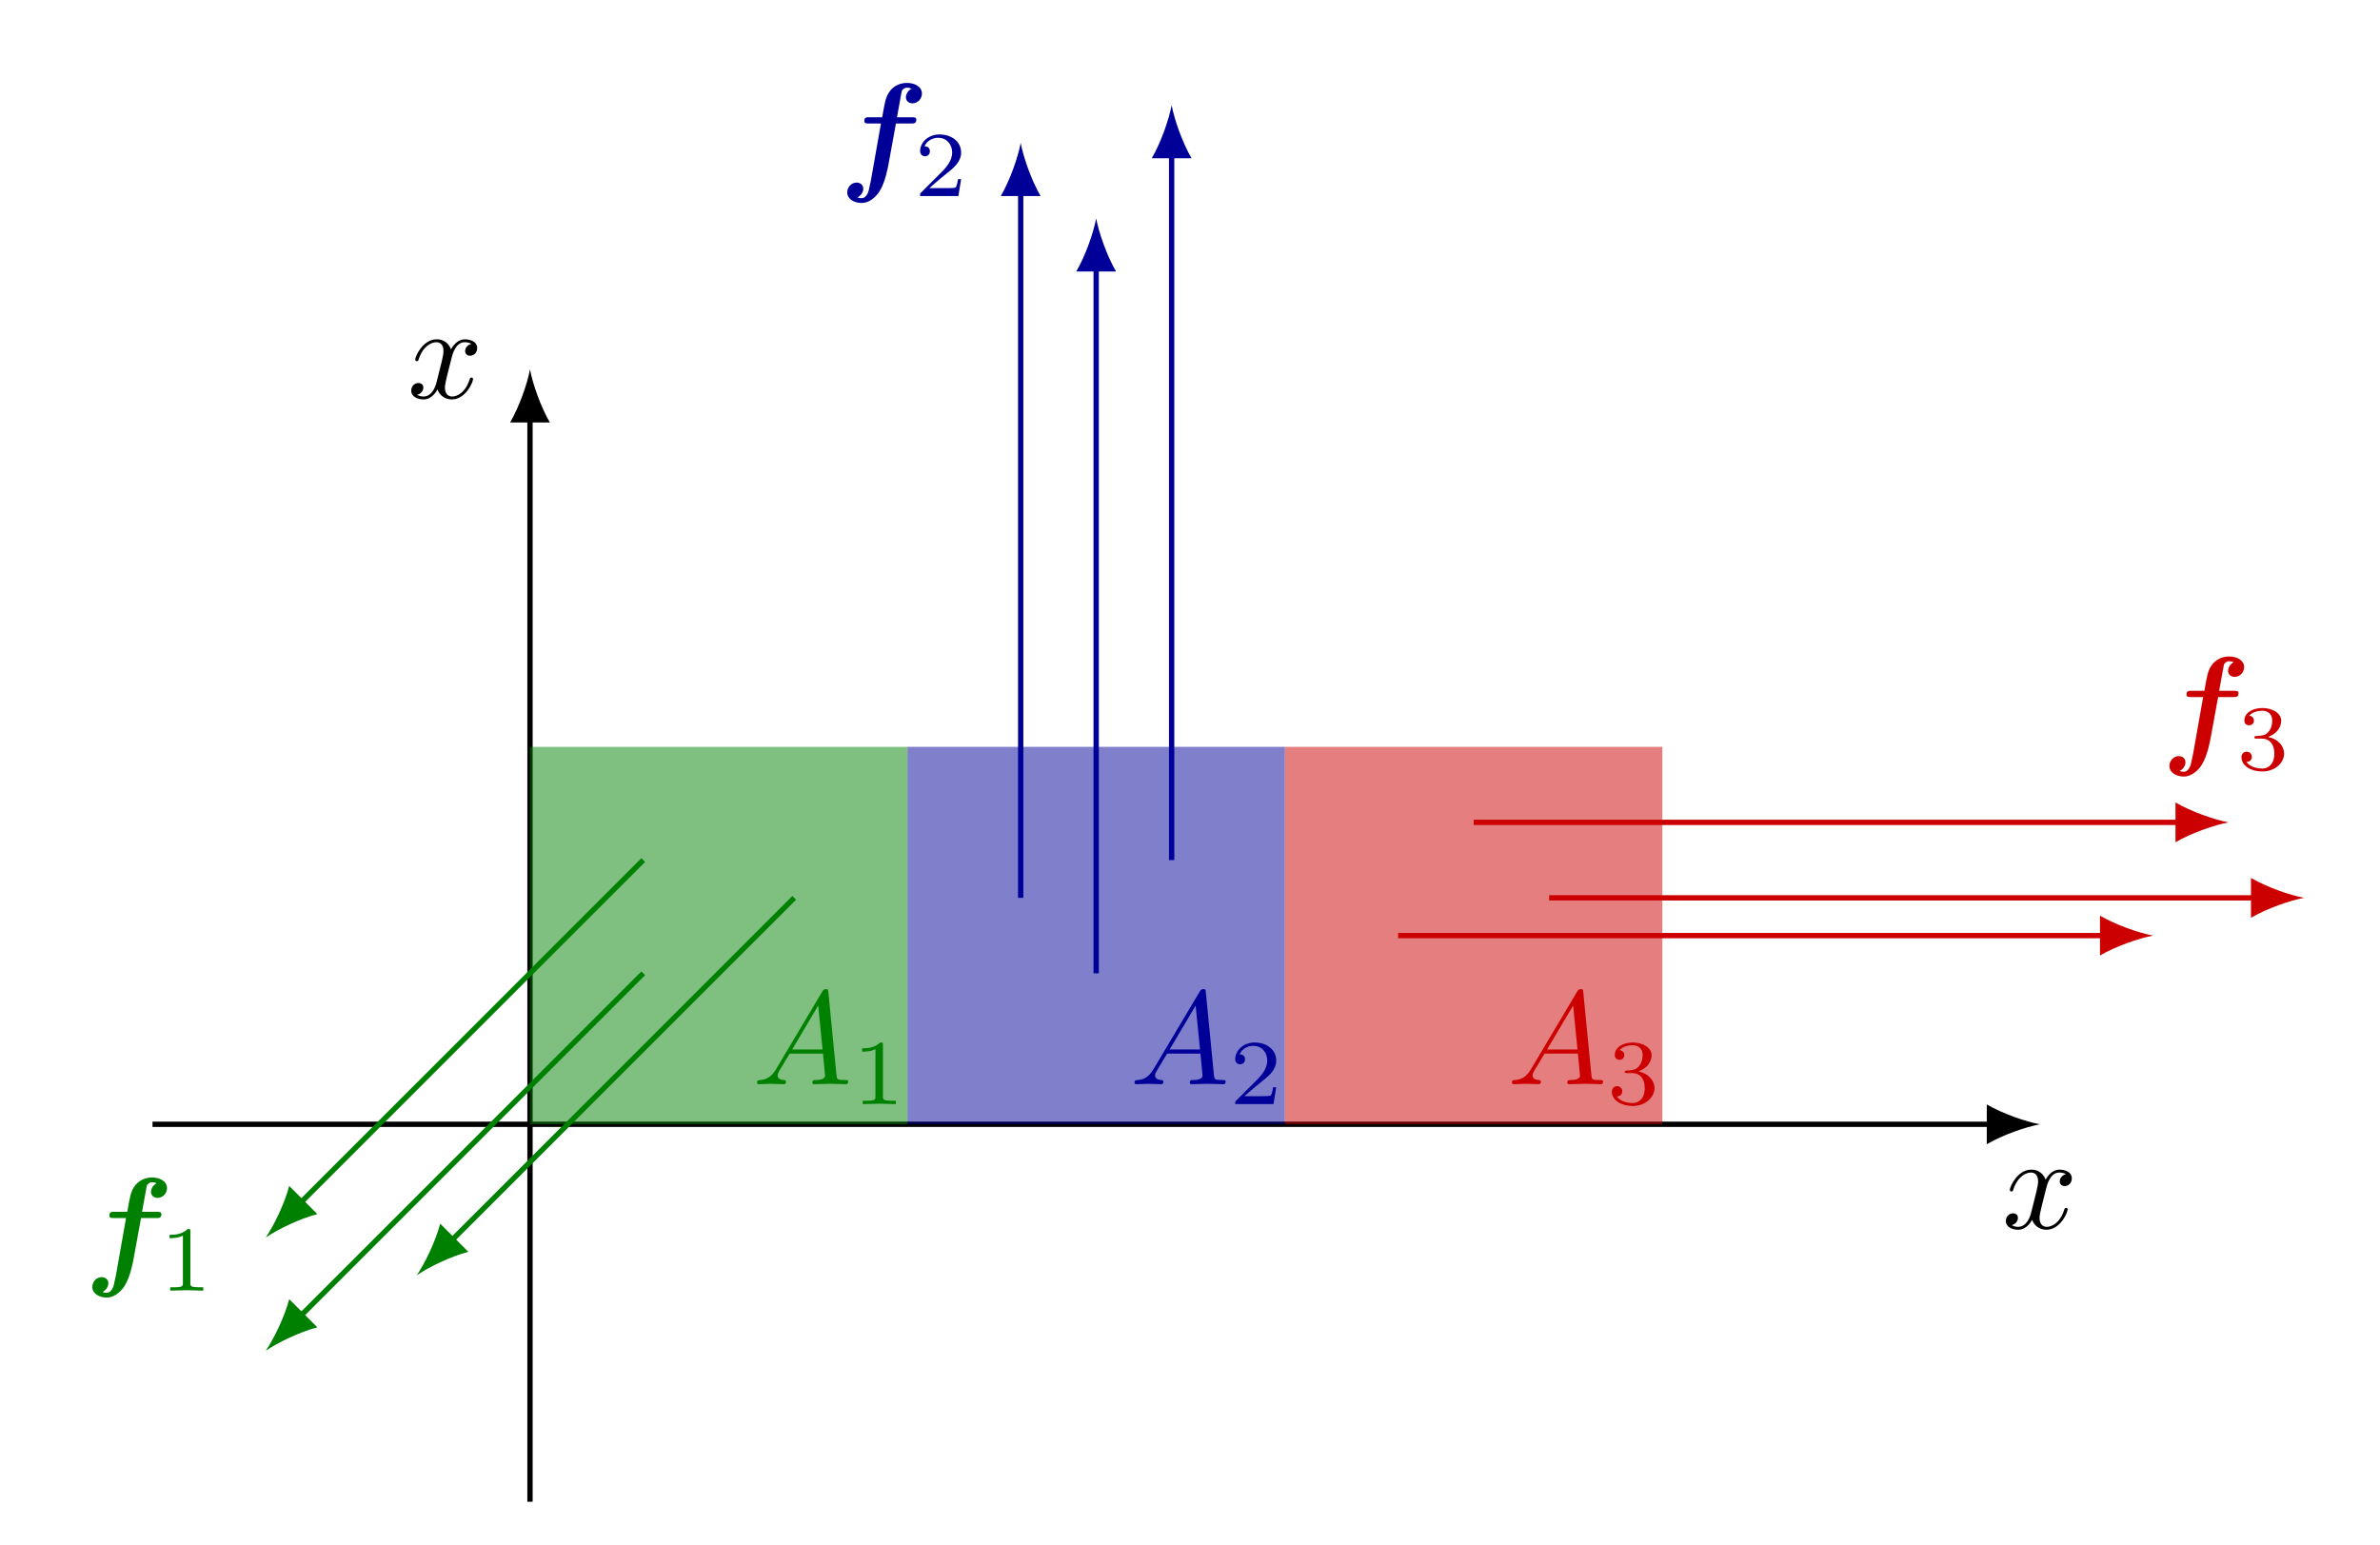
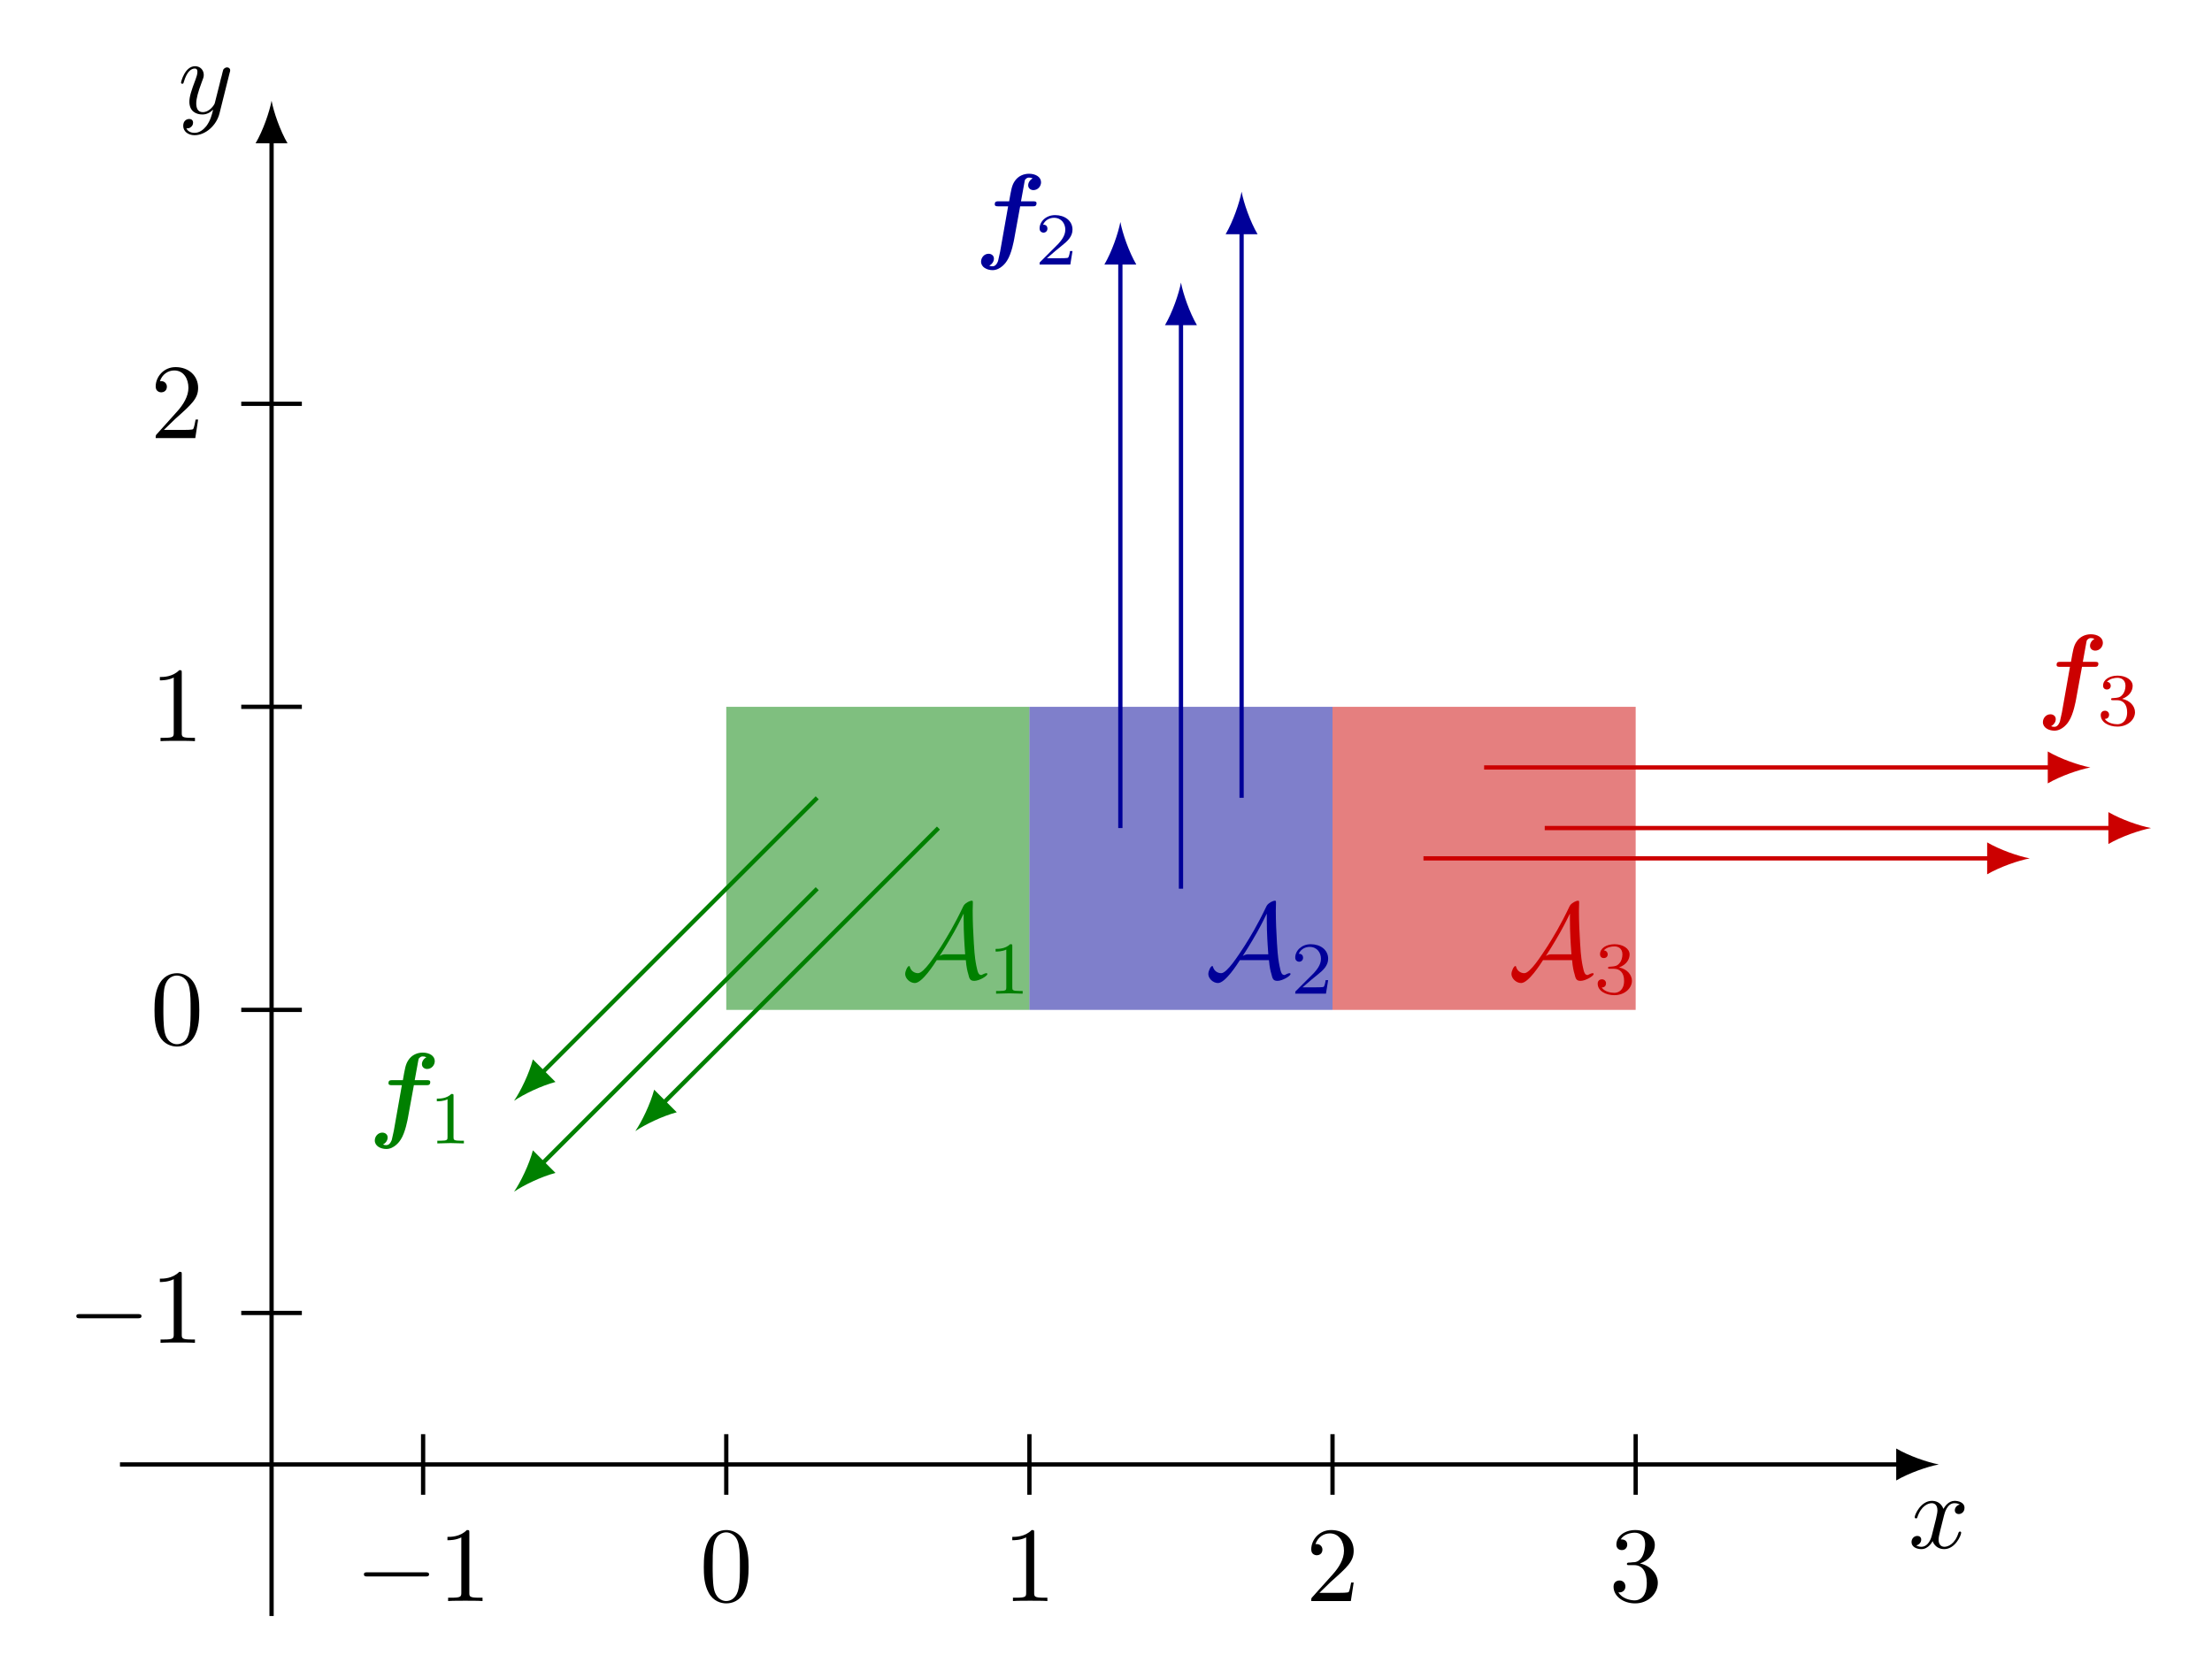
- <svg xmlns="http://www.w3.org/2000/svg" xmlns:xlink="http://www.w3.org/1999/xlink" width="178.733" height="115.973" viewBox="0 0 178.733 115.973">
+ <svg xmlns="http://www.w3.org/2000/svg" xmlns:xlink="http://www.w3.org/1999/xlink" width="206.846pt" height="156.896pt" viewBox="0 0 206.846 156.896" version="1.1">
  <defs>
    <g>
-       <g id="glyph-0-0">
-         <path d="M 3.328 -3.016 C 3.391 -3.266 3.625 -4.188 4.312 -4.188 C 4.359 -4.188 4.609 -4.188 4.812 -4.062 C 4.531 -4 4.344 -3.766 4.344 -3.516 C 4.344 -3.359 4.453 -3.172 4.719 -3.172 C 4.938 -3.172 5.25 -3.344 5.25 -3.75 C 5.25 -4.266 4.672 -4.406 4.328 -4.406 C 3.75 -4.406 3.406 -3.875 3.281 -3.656 C 3.031 -4.312 2.5 -4.406 2.203 -4.406 C 1.172 -4.406 0.594 -3.125 0.594 -2.875 C 0.594 -2.766 0.703 -2.766 0.719 -2.766 C 0.797 -2.766 0.828 -2.797 0.844 -2.875 C 1.188 -3.938 1.844 -4.188 2.188 -4.188 C 2.375 -4.188 2.719 -4.094 2.719 -3.516 C 2.719 -3.203 2.547 -2.547 2.188 -1.141 C 2.031 -0.531 1.672 -0.109 1.234 -0.109 C 1.172 -0.109 0.953 -0.109 0.734 -0.234 C 0.984 -0.297 1.203 -0.5 1.203 -0.781 C 1.203 -1.047 0.984 -1.125 0.844 -1.125 C 0.531 -1.125 0.297 -0.875 0.297 -0.547 C 0.297 -0.094 0.781 0.109 1.219 0.109 C 1.891 0.109 2.25 -0.594 2.266 -0.641 C 2.391 -0.281 2.75 0.109 3.344 0.109 C 4.375 0.109 4.938 -1.172 4.938 -1.422 C 4.938 -1.531 4.859 -1.531 4.828 -1.531 C 4.734 -1.531 4.719 -1.484 4.688 -1.422 C 4.359 -0.344 3.688 -0.109 3.375 -0.109 C 2.984 -0.109 2.828 -0.422 2.828 -0.766 C 2.828 -0.984 2.875 -1.203 2.984 -1.641 Z M 3.328 -3.016 " />
-       </g>
-       <g id="glyph-0-1">
-         <path d="M 1.781 -1.141 C 1.391 -0.484 1 -0.344 0.562 -0.312 C 0.438 -0.297 0.344 -0.297 0.344 -0.109 C 0.344 -0.047 0.406 0 0.484 0 C 0.75 0 1.062 -0.031 1.328 -0.031 C 1.672 -0.031 2.016 0 2.328 0 C 2.391 0 2.516 0 2.516 -0.188 C 2.516 -0.297 2.438 -0.312 2.359 -0.312 C 2.141 -0.328 1.891 -0.406 1.891 -0.656 C 1.891 -0.781 1.953 -0.891 2.031 -1.031 L 2.797 -2.297 L 5.297 -2.297 C 5.312 -2.094 5.453 -0.734 5.453 -0.641 C 5.453 -0.344 4.938 -0.312 4.734 -0.312 C 4.594 -0.312 4.5 -0.312 4.5 -0.109 C 4.5 0 4.609 0 4.641 0 C 5.047 0 5.469 -0.031 5.875 -0.031 C 6.125 -0.031 6.766 0 7.016 0 C 7.062 0 7.188 0 7.188 -0.203 C 7.188 -0.312 7.094 -0.312 6.953 -0.312 C 6.344 -0.312 6.344 -0.375 6.312 -0.672 L 5.703 -6.891 C 5.688 -7.094 5.688 -7.141 5.516 -7.141 C 5.359 -7.141 5.312 -7.062 5.25 -6.969 Z M 2.984 -2.609 L 4.938 -5.906 L 5.266 -2.609 Z M 2.984 -2.609 " />
-       </g>
-       <g id="glyph-1-0">
-         <path d="M 4.281 -3.953 L 5.438 -3.953 C 5.625 -3.953 5.812 -3.953 5.812 -4.25 C 5.812 -4.422 5.641 -4.422 5.469 -4.422 L 4.359 -4.422 L 4.688 -6.234 C 4.719 -6.406 4.719 -6.438 4.812 -6.516 C 4.938 -6.641 5.047 -6.641 5.109 -6.641 C 5.25 -6.641 5.328 -6.625 5.453 -6.562 C 5.219 -6.453 5.031 -6.188 5.031 -5.922 C 5.031 -5.625 5.281 -5.469 5.516 -5.469 C 5.938 -5.469 6.234 -5.828 6.234 -6.203 C 6.234 -6.703 5.719 -7 5.109 -7 C 4.641 -7 4.078 -6.812 3.734 -6.25 C 3.5 -5.875 3.438 -5.5 3.25 -4.422 L 2.266 -4.422 C 2.078 -4.422 1.906 -4.422 1.906 -4.141 C 1.906 -3.953 2.078 -3.953 2.25 -3.953 L 3.156 -3.953 L 2.406 0.297 C 2.375 0.375 2.266 1 2.219 1.141 C 2.203 1.203 2.047 1.656 1.719 1.656 C 1.531 1.656 1.453 1.625 1.391 1.594 C 1.641 1.469 1.828 1.219 1.828 0.938 C 1.828 0.641 1.578 0.484 1.328 0.484 C 0.922 0.484 0.625 0.844 0.625 1.219 C 0.625 1.75 1.188 2.016 1.703 2.016 C 2.453 2.016 2.969 1.281 3.047 1.141 C 3.484 0.484 3.703 -0.781 3.734 -0.953 Z M 4.281 -3.953 " />
-       </g>
-       <g id="glyph-2-0">
-         <path d="M 2.328 -4.438 C 2.328 -4.625 2.328 -4.625 2.125 -4.625 C 1.672 -4.188 1.047 -4.188 0.766 -4.188 L 0.766 -3.938 C 0.922 -3.938 1.391 -3.938 1.766 -4.125 L 1.766 -0.578 C 1.766 -0.344 1.766 -0.25 1.078 -0.25 L 0.812 -0.25 L 0.812 0 C 0.938 0 1.797 -0.031 2.047 -0.031 C 2.266 -0.031 3.141 0 3.297 0 L 3.297 -0.25 L 3.031 -0.25 C 2.328 -0.25 2.328 -0.344 2.328 -0.578 Z M 2.328 -4.438 " />
-       </g>
-       <g id="glyph-2-1">
-         <path d="M 3.516 -1.266 L 3.281 -1.266 C 3.266 -1.109 3.188 -0.703 3.094 -0.641 C 3.047 -0.594 2.516 -0.594 2.406 -0.594 L 1.125 -0.594 C 1.859 -1.234 2.109 -1.438 2.516 -1.766 C 3.031 -2.172 3.516 -2.609 3.516 -3.266 C 3.516 -4.109 2.781 -4.625 1.891 -4.625 C 1.031 -4.625 0.438 -4.016 0.438 -3.375 C 0.438 -3.031 0.734 -2.984 0.812 -2.984 C 0.969 -2.984 1.172 -3.109 1.172 -3.359 C 1.172 -3.484 1.125 -3.734 0.766 -3.734 C 0.984 -4.219 1.453 -4.375 1.781 -4.375 C 2.484 -4.375 2.844 -3.828 2.844 -3.266 C 2.844 -2.656 2.406 -2.188 2.188 -1.938 L 0.516 -0.266 C 0.438 -0.203 0.438 -0.188 0.438 0 L 3.312 0 Z M 3.516 -1.266 " />
-       </g>
-       <g id="glyph-2-2">
-         <path d="M 1.906 -2.328 C 2.453 -2.328 2.844 -1.953 2.844 -1.203 C 2.844 -0.344 2.328 -0.078 1.938 -0.078 C 1.656 -0.078 1.031 -0.156 0.75 -0.578 C 1.078 -0.578 1.156 -0.812 1.156 -0.969 C 1.156 -1.188 0.984 -1.344 0.766 -1.344 C 0.578 -1.344 0.375 -1.219 0.375 -0.938 C 0.375 -0.281 1.094 0.141 1.938 0.141 C 2.906 0.141 3.578 -0.516 3.578 -1.203 C 3.578 -1.75 3.141 -2.297 2.375 -2.453 C 3.094 -2.719 3.359 -3.234 3.359 -3.672 C 3.359 -4.219 2.734 -4.625 1.953 -4.625 C 1.188 -4.625 0.594 -4.25 0.594 -3.688 C 0.594 -3.453 0.75 -3.328 0.953 -3.328 C 1.172 -3.328 1.312 -3.484 1.312 -3.672 C 1.312 -3.875 1.172 -4.031 0.953 -4.047 C 1.203 -4.344 1.672 -4.422 1.938 -4.422 C 2.25 -4.422 2.688 -4.266 2.688 -3.672 C 2.688 -3.375 2.594 -3.047 2.406 -2.844 C 2.188 -2.578 1.984 -2.562 1.641 -2.531 C 1.469 -2.516 1.453 -2.516 1.422 -2.516 C 1.406 -2.516 1.344 -2.5 1.344 -2.422 C 1.344 -2.328 1.406 -2.328 1.531 -2.328 Z M 1.906 -2.328 " />
-       </g>
+       <symbol overflow="visible" id="glyph0-0">
+         <path style="stroke:none;" d="" />
+       </symbol>
+       <symbol overflow="visible" id="glyph0-1">
+         <path style="stroke:none;" d="M 4.281 -3.953 L 5.438 -3.953 C 5.625 -3.953 5.812 -3.953 5.812 -4.25 C 5.812 -4.422 5.641 -4.422 5.469 -4.422 L 4.359 -4.422 L 4.688 -6.234 C 4.719 -6.406 4.719 -6.438 4.812 -6.516 C 4.938 -6.641 5.047 -6.641 5.109 -6.641 C 5.25 -6.641 5.328 -6.625 5.453 -6.562 C 5.219 -6.453 5.031 -6.188 5.031 -5.922 C 5.031 -5.625 5.281 -5.469 5.516 -5.469 C 5.938 -5.469 6.234 -5.828 6.234 -6.203 C 6.234 -6.703 5.719 -7 5.109 -7 C 4.641 -7 4.078 -6.812 3.734 -6.25 C 3.5 -5.875 3.438 -5.5 3.25 -4.422 L 2.266 -4.422 C 2.078 -4.422 1.906 -4.422 1.906 -4.141 C 1.906 -3.953 2.078 -3.953 2.25 -3.953 L 3.156 -3.953 L 2.406 0.297 C 2.375 0.375 2.266 1 2.219 1.141 C 2.203 1.203 2.047 1.656 1.719 1.656 C 1.531 1.656 1.453 1.625 1.391 1.594 C 1.641 1.469 1.828 1.219 1.828 0.938 C 1.828 0.641 1.578 0.484 1.328 0.484 C 0.922 0.484 0.625 0.844 0.625 1.219 C 0.625 1.75 1.188 2.016 1.703 2.016 C 2.453 2.016 2.969 1.281 3.047 1.141 C 3.484 0.484 3.703 -0.781 3.734 -0.953 Z M 4.281 -3.953 " />
+       </symbol>
+       <symbol overflow="visible" id="glyph1-0">
+         <path style="stroke:none;" d="" />
+       </symbol>
+       <symbol overflow="visible" id="glyph1-1">
+         <path style="stroke:none;" d="M 2.328 -4.438 C 2.328 -4.625 2.328 -4.625 2.125 -4.625 C 1.672 -4.188 1.047 -4.188 0.766 -4.188 L 0.766 -3.938 C 0.922 -3.938 1.391 -3.938 1.766 -4.125 L 1.766 -0.578 C 1.766 -0.344 1.766 -0.25 1.078 -0.25 L 0.812 -0.25 L 0.812 0 C 0.938 0 1.797 -0.031 2.047 -0.031 C 2.266 -0.031 3.141 0 3.297 0 L 3.297 -0.25 L 3.031 -0.25 C 2.328 -0.25 2.328 -0.344 2.328 -0.578 Z M 2.328 -4.438 " />
+       </symbol>
+       <symbol overflow="visible" id="glyph1-2">
+         <path style="stroke:none;" d="M 3.516 -1.266 L 3.281 -1.266 C 3.266 -1.109 3.188 -0.703 3.094 -0.641 C 3.047 -0.594 2.516 -0.594 2.406 -0.594 L 1.125 -0.594 C 1.859 -1.234 2.109 -1.438 2.516 -1.766 C 3.031 -2.172 3.516 -2.609 3.516 -3.266 C 3.516 -4.109 2.781 -4.625 1.891 -4.625 C 1.031 -4.625 0.438 -4.016 0.438 -3.375 C 0.438 -3.031 0.734 -2.984 0.812 -2.984 C 0.969 -2.984 1.172 -3.109 1.172 -3.359 C 1.172 -3.484 1.125 -3.734 0.766 -3.734 C 0.984 -4.219 1.453 -4.375 1.781 -4.375 C 2.484 -4.375 2.844 -3.828 2.844 -3.266 C 2.844 -2.656 2.406 -2.188 2.188 -1.938 L 0.516 -0.266 C 0.438 -0.203 0.438 -0.188 0.438 0 L 3.312 0 Z M 3.516 -1.266 " />
+       </symbol>
+       <symbol overflow="visible" id="glyph1-3">
+         <path style="stroke:none;" d="M 1.906 -2.328 C 2.453 -2.328 2.844 -1.953 2.844 -1.203 C 2.844 -0.344 2.328 -0.078 1.938 -0.078 C 1.656 -0.078 1.031 -0.156 0.75 -0.578 C 1.078 -0.578 1.156 -0.812 1.156 -0.969 C 1.156 -1.188 0.984 -1.344 0.766 -1.344 C 0.578 -1.344 0.375 -1.219 0.375 -0.938 C 0.375 -0.281 1.094 0.141 1.938 0.141 C 2.906 0.141 3.578 -0.516 3.578 -1.203 C 3.578 -1.75 3.141 -2.297 2.375 -2.453 C 3.094 -2.719 3.359 -3.234 3.359 -3.672 C 3.359 -4.219 2.734 -4.625 1.953 -4.625 C 1.188 -4.625 0.594 -4.25 0.594 -3.688 C 0.594 -3.453 0.75 -3.328 0.953 -3.328 C 1.172 -3.328 1.312 -3.484 1.312 -3.672 C 1.312 -3.875 1.172 -4.031 0.953 -4.047 C 1.203 -4.344 1.672 -4.422 1.938 -4.422 C 2.25 -4.422 2.688 -4.266 2.688 -3.672 C 2.688 -3.375 2.594 -3.047 2.406 -2.844 C 2.188 -2.578 1.984 -2.562 1.641 -2.531 C 1.469 -2.516 1.453 -2.516 1.422 -2.516 C 1.406 -2.516 1.344 -2.5 1.344 -2.422 C 1.344 -2.328 1.406 -2.328 1.531 -2.328 Z M 1.906 -2.328 " />
+       </symbol>
+       <symbol overflow="visible" id="glyph2-0">
+         <path style="stroke:none;" d="" />
+       </symbol>
+       <symbol overflow="visible" id="glyph2-1">
+         <path style="stroke:none;" d="M 5.938 -1.641 C 5.984 -1.016 6.094 -0.562 6.156 -0.375 C 6.266 0.078 6.312 0.297 6.734 0.297 C 7.188 0.297 7.953 -0.156 7.953 -0.344 C 7.953 -0.406 7.922 -0.422 7.859 -0.422 C 7.734 -0.422 7.531 -0.312 7.5 -0.297 C 7.422 -0.25 7.406 -0.25 7.391 -0.25 C 7.109 -0.25 7.047 -0.516 6.922 -1.109 C 6.859 -1.453 6.766 -1.844 6.688 -3.203 C 6.625 -4.234 6.578 -5.25 6.578 -6.266 C 6.578 -6.5 6.594 -6.766 6.594 -7 C 6.594 -7.156 6.594 -7.203 6.484 -7.203 C 6.344 -7.203 5.938 -7.031 5.75 -6.766 L 5.688 -6.656 C 4.891 -4.969 4.156 -3.766 3.641 -2.953 C 3.047 -2.047 2.016 -0.422 1.469 -0.422 C 1.109 -0.422 0.797 -0.656 0.703 -1.016 C 0.703 -1.031 0.672 -1.094 0.641 -1.094 C 0.484 -1.094 0.266 -0.625 0.266 -0.344 C 0.266 0.062 0.703 0.5 1.172 0.5 C 1.859 0.5 3 -1.297 3.219 -1.641 Z M 5.734 -5.969 L 5.734 -5.391 C 5.734 -4.812 5.75 -4.234 5.781 -3.656 C 5.797 -3.453 5.828 -2.719 5.875 -2.188 L 4.062 -2.188 C 3.891 -2.188 3.75 -2.188 3.484 -2.031 C 4.188 -3.109 4.766 -4.141 4.828 -4.25 C 5.328 -5.141 5.594 -5.719 5.719 -5.969 Z M 5.734 -5.969 " />
+       </symbol>
+       <symbol overflow="visible" id="glyph2-2">
+         <path style="stroke:none;" d="M 6.562 -2.297 C 6.734 -2.297 6.922 -2.297 6.922 -2.5 C 6.922 -2.688 6.734 -2.688 6.562 -2.688 L 1.172 -2.688 C 1 -2.688 0.828 -2.688 0.828 -2.5 C 0.828 -2.297 1 -2.297 1.172 -2.297 Z M 6.562 -2.297 " />
+       </symbol>
+       <symbol overflow="visible" id="glyph3-0">
+         <path style="stroke:none;" d="" />
+       </symbol>
+       <symbol overflow="visible" id="glyph3-1">
+         <path style="stroke:none;" d="M 3.328 -3.016 C 3.391 -3.266 3.625 -4.188 4.312 -4.188 C 4.359 -4.188 4.609 -4.188 4.812 -4.062 C 4.531 -4 4.344 -3.766 4.344 -3.516 C 4.344 -3.359 4.453 -3.172 4.719 -3.172 C 4.938 -3.172 5.25 -3.344 5.25 -3.75 C 5.25 -4.266 4.672 -4.406 4.328 -4.406 C 3.75 -4.406 3.406 -3.875 3.281 -3.656 C 3.031 -4.312 2.5 -4.406 2.203 -4.406 C 1.172 -4.406 0.594 -3.125 0.594 -2.875 C 0.594 -2.766 0.703 -2.766 0.719 -2.766 C 0.797 -2.766 0.828 -2.797 0.844 -2.875 C 1.188 -3.938 1.844 -4.188 2.188 -4.188 C 2.375 -4.188 2.719 -4.094 2.719 -3.516 C 2.719 -3.203 2.547 -2.547 2.188 -1.141 C 2.031 -0.531 1.672 -0.109 1.234 -0.109 C 1.172 -0.109 0.953 -0.109 0.734 -0.234 C 0.984 -0.297 1.203 -0.5 1.203 -0.781 C 1.203 -1.047 0.984 -1.125 0.844 -1.125 C 0.531 -1.125 0.297 -0.875 0.297 -0.547 C 0.297 -0.094 0.781 0.109 1.219 0.109 C 1.891 0.109 2.25 -0.594 2.266 -0.641 C 2.391 -0.281 2.75 0.109 3.344 0.109 C 4.375 0.109 4.938 -1.172 4.938 -1.422 C 4.938 -1.531 4.859 -1.531 4.828 -1.531 C 4.734 -1.531 4.719 -1.484 4.688 -1.422 C 4.359 -0.344 3.688 -0.109 3.375 -0.109 C 2.984 -0.109 2.828 -0.422 2.828 -0.766 C 2.828 -0.984 2.875 -1.203 2.984 -1.641 Z M 3.328 -3.016 " />
+       </symbol>
+       <symbol overflow="visible" id="glyph3-2">
+         <path style="stroke:none;" d="M 4.844 -3.797 C 4.891 -3.938 4.891 -3.953 4.891 -4.031 C 4.891 -4.203 4.75 -4.297 4.594 -4.297 C 4.5 -4.297 4.344 -4.234 4.25 -4.094 C 4.234 -4.031 4.141 -3.734 4.109 -3.547 C 4.031 -3.297 3.969 -3.016 3.906 -2.75 L 3.453 -0.953 C 3.422 -0.812 2.984 -0.109 2.328 -0.109 C 1.828 -0.109 1.719 -0.547 1.719 -0.922 C 1.719 -1.375 1.891 -2 2.219 -2.875 C 2.375 -3.281 2.422 -3.391 2.422 -3.594 C 2.422 -4.031 2.109 -4.406 1.609 -4.406 C 0.656 -4.406 0.297 -2.953 0.297 -2.875 C 0.297 -2.766 0.391 -2.766 0.406 -2.766 C 0.516 -2.766 0.516 -2.797 0.562 -2.953 C 0.844 -3.891 1.234 -4.188 1.578 -4.188 C 1.656 -4.188 1.828 -4.188 1.828 -3.875 C 1.828 -3.625 1.719 -3.359 1.656 -3.172 C 1.25 -2.109 1.078 -1.547 1.078 -1.078 C 1.078 -0.188 1.703 0.109 2.297 0.109 C 2.688 0.109 3.016 -0.062 3.297 -0.344 C 3.172 0.172 3.047 0.672 2.656 1.203 C 2.391 1.531 2.016 1.828 1.562 1.828 C 1.422 1.828 0.969 1.797 0.797 1.406 C 0.953 1.406 1.094 1.406 1.219 1.281 C 1.328 1.203 1.422 1.062 1.422 0.875 C 1.422 0.562 1.156 0.531 1.062 0.531 C 0.828 0.531 0.5 0.688 0.5 1.172 C 0.5 1.672 0.938 2.047 1.562 2.047 C 2.578 2.047 3.609 1.141 3.891 0.016 Z M 4.844 -3.797 " />
+       </symbol>
+       <symbol overflow="visible" id="glyph4-0">
+         <path style="stroke:none;" d="" />
+       </symbol>
+       <symbol overflow="visible" id="glyph4-1">
+         <path style="stroke:none;" d="M 4.578 -3.188 C 4.578 -3.984 4.531 -4.781 4.188 -5.516 C 3.734 -6.484 2.906 -6.641 2.5 -6.641 C 1.891 -6.641 1.172 -6.375 0.75 -5.453 C 0.438 -4.766 0.391 -3.984 0.391 -3.188 C 0.391 -2.438 0.422 -1.547 0.844 -0.781 C 1.266 0.016 2 0.219 2.484 0.219 C 3.016 0.219 3.781 0.016 4.219 -0.938 C 4.531 -1.625 4.578 -2.406 4.578 -3.188 Z M 2.484 0 C 2.094 0 1.5 -0.25 1.328 -1.203 C 1.219 -1.797 1.219 -2.719 1.219 -3.312 C 1.219 -3.953 1.219 -4.609 1.297 -5.141 C 1.484 -6.328 2.234 -6.422 2.484 -6.422 C 2.812 -6.422 3.469 -6.234 3.656 -5.25 C 3.766 -4.688 3.766 -3.938 3.766 -3.312 C 3.766 -2.562 3.766 -1.891 3.656 -1.25 C 3.5 -0.297 2.938 0 2.484 0 Z M 2.484 0 " />
+       </symbol>
+       <symbol overflow="visible" id="glyph4-2">
+         <path style="stroke:none;" d="M 2.938 -6.375 C 2.938 -6.625 2.938 -6.641 2.703 -6.641 C 2.078 -6 1.203 -6 0.891 -6 L 0.891 -5.688 C 1.094 -5.688 1.672 -5.688 2.188 -5.953 L 2.188 -0.781 C 2.188 -0.422 2.156 -0.312 1.266 -0.312 L 0.953 -0.312 L 0.953 0 C 1.297 -0.031 2.156 -0.031 2.562 -0.031 C 2.953 -0.031 3.828 -0.031 4.172 0 L 4.172 -0.312 L 3.859 -0.312 C 2.953 -0.312 2.938 -0.422 2.938 -0.781 Z M 2.938 -6.375 " />
+       </symbol>
+       <symbol overflow="visible" id="glyph4-3">
+         <path style="stroke:none;" d="M 1.266 -0.766 L 2.328 -1.797 C 3.875 -3.172 4.469 -3.703 4.469 -4.703 C 4.469 -5.844 3.578 -6.641 2.359 -6.641 C 1.234 -6.641 0.5 -5.719 0.5 -4.828 C 0.5 -4.281 1 -4.281 1.031 -4.281 C 1.203 -4.281 1.547 -4.391 1.547 -4.812 C 1.547 -5.062 1.359 -5.328 1.016 -5.328 C 0.938 -5.328 0.922 -5.328 0.891 -5.312 C 1.109 -5.969 1.656 -6.328 2.234 -6.328 C 3.141 -6.328 3.562 -5.516 3.562 -4.703 C 3.562 -3.906 3.078 -3.125 2.516 -2.5 L 0.609 -0.375 C 0.5 -0.266 0.5 -0.234 0.5 0 L 4.203 0 L 4.469 -1.734 L 4.234 -1.734 C 4.172 -1.438 4.109 -1 4 -0.844 C 3.938 -0.766 3.281 -0.766 3.062 -0.766 Z M 1.266 -0.766 " />
+       </symbol>
+       <symbol overflow="visible" id="glyph4-4">
+         <path style="stroke:none;" d="M 2.891 -3.516 C 3.703 -3.781 4.281 -4.469 4.281 -5.266 C 4.281 -6.078 3.406 -6.641 2.453 -6.641 C 1.453 -6.641 0.688 -6.047 0.688 -5.281 C 0.688 -4.953 0.906 -4.766 1.203 -4.766 C 1.5 -4.766 1.703 -4.984 1.703 -5.281 C 1.703 -5.766 1.234 -5.766 1.094 -5.766 C 1.391 -6.266 2.047 -6.391 2.406 -6.391 C 2.828 -6.391 3.375 -6.172 3.375 -5.281 C 3.375 -5.156 3.344 -4.578 3.094 -4.141 C 2.797 -3.656 2.453 -3.625 2.203 -3.625 C 2.125 -3.609 1.891 -3.594 1.812 -3.594 C 1.734 -3.578 1.672 -3.562 1.672 -3.469 C 1.672 -3.359 1.734 -3.359 1.906 -3.359 L 2.344 -3.359 C 3.156 -3.359 3.531 -2.688 3.531 -1.703 C 3.531 -0.344 2.844 -0.062 2.406 -0.062 C 1.969 -0.062 1.219 -0.234 0.875 -0.812 C 1.219 -0.766 1.531 -0.984 1.531 -1.359 C 1.531 -1.719 1.266 -1.922 0.984 -1.922 C 0.734 -1.922 0.422 -1.781 0.422 -1.344 C 0.422 -0.438 1.344 0.219 2.438 0.219 C 3.656 0.219 4.562 -0.688 4.562 -1.703 C 4.562 -2.516 3.922 -3.297 2.891 -3.516 Z M 2.891 -3.516 " />
+       </symbol>
    </g>
  </defs>
-   <path fill="none" stroke-width="0.399" stroke-linecap="butt" stroke-linejoin="miter" stroke="rgb(0%, 0%, 0%)" stroke-opacity="1" stroke-miterlimit="10" d="M -28.347 0.001 L 109.802 0.001 " transform="matrix(1, 0, 0, -1, 39.8, 84.438)" />
-   <path fill-rule="nonzero" fill="rgb(0%, 0%, 0%)" fill-opacity="1" d="M 153.188 84.438 C 152.125 84.238 150.398 83.641 149.203 82.945 L 149.203 85.934 C 150.398 85.234 152.125 84.637 153.188 84.438 " />
-   <g fill="rgb(0%, 0%, 0%)" fill-opacity="1">
-     <use xlink:href="#glyph-0-0" x="150.339" y="92.248" />
-   </g>
-   <path fill="none" stroke-width="0.399" stroke-linecap="butt" stroke-linejoin="miter" stroke="rgb(0%, 0%, 0%)" stroke-opacity="1" stroke-miterlimit="10" d="M 0.001 -28.347 L 0.001 53.106 " transform="matrix(1, 0, 0, -1, 39.8, 84.438)" />
-   <path fill-rule="nonzero" fill="rgb(0%, 0%, 0%)" fill-opacity="1" d="M 39.801 27.746 C 39.602 28.809 39.004 30.535 38.305 31.73 L 41.293 31.73 C 40.598 30.535 40 28.809 39.801 27.746 " />
-   <g fill="rgb(0%, 0%, 0%)" fill-opacity="1">
-     <use xlink:href="#glyph-0-0" x="30.586" y="29.889" />
-   </g>
-   <path fill-rule="nonzero" fill="rgb(0%, 50%, 0%)" fill-opacity="0.5" d="M 39.801 84.438 L 39.801 56.09 L 68.148 56.09 L 68.148 84.438 Z M 39.801 84.438 " />
-   <path fill-rule="nonzero" fill="rgb(0%, 0%, 59.999%)" fill-opacity="0.5" d="M 68.148 84.438 L 68.148 56.09 L 96.492 56.09 L 96.492 84.438 Z M 68.148 84.438 " />
-   <path fill-rule="nonzero" fill="rgb(79.999%, 0%, 0%)" fill-opacity="0.5" d="M 96.492 84.438 L 96.492 56.09 L 124.84 56.09 L 124.84 84.438 Z M 96.492 84.438 " />
-   <path fill="none" stroke-width="0.399" stroke-linecap="butt" stroke-linejoin="miter" stroke="rgb(0%, 50%, 0%)" stroke-opacity="1" stroke-miterlimit="10" d="M 19.845 17.008 L -5.968 -8.804 " transform="matrix(1, 0, 0, -1, 39.8, 84.438)" />
-   <path fill-rule="nonzero" fill="rgb(0%, 50%, 0%)" fill-opacity="1" d="M 31.297 95.777 C 32.188 95.164 33.832 94.367 35.172 94.016 L 33.059 91.902 C 32.703 93.242 31.906 94.883 31.297 95.777 " />
-   <path fill="none" stroke-width="0.399" stroke-linecap="butt" stroke-linejoin="miter" stroke="rgb(0%, 50%, 0%)" stroke-opacity="1" stroke-miterlimit="10" d="M 8.505 11.34 L -17.308 -14.472 " transform="matrix(1, 0, 0, -1, 39.8, 84.438)" />
-   <path fill-rule="nonzero" fill="rgb(0%, 50%, 0%)" fill-opacity="1" d="M 19.957 101.445 C 20.852 100.836 22.492 100.039 23.832 99.684 L 21.719 97.57 C 21.367 98.91 20.566 100.555 19.957 101.445 " />
-   <path fill="none" stroke-width="0.399" stroke-linecap="butt" stroke-linejoin="miter" stroke="rgb(0%, 50%, 0%)" stroke-opacity="1" stroke-miterlimit="10" d="M 8.505 19.844 L -17.308 -5.968 " transform="matrix(1, 0, 0, -1, 39.8, 84.438)" />
-   <path fill-rule="nonzero" fill="rgb(0%, 50%, 0%)" fill-opacity="1" d="M 19.957 92.941 C 20.852 92.332 22.492 91.531 23.832 91.18 L 21.719 89.066 C 21.367 90.406 20.566 92.051 19.957 92.941 " />
-   <g fill="rgb(0%, 50%, 0%)" fill-opacity="1">
-     <use xlink:href="#glyph-1-0" x="6.309" y="95.433" />
-   </g>
-   <g fill="rgb(0%, 50%, 0%)" fill-opacity="1">
-     <use xlink:href="#glyph-2-0" x="11.969" y="96.928" />
-   </g>
-   <path fill="none" stroke-width="0.399" stroke-linecap="butt" stroke-linejoin="miter" stroke="rgb(0%, 0%, 59.999%)" stroke-opacity="1" stroke-miterlimit="10" d="M 48.188 19.844 L 48.188 72.95 " transform="matrix(1, 0, 0, -1, 39.8, 84.438)" />
-   <path fill-rule="nonzero" fill="rgb(0%, 0%, 59.999%)" fill-opacity="1" d="M 87.988 7.902 C 87.789 8.965 87.191 10.691 86.496 11.887 L 89.484 11.887 C 88.785 10.691 88.188 8.965 87.988 7.902 " />
-   <path fill="none" stroke-width="0.399" stroke-linecap="butt" stroke-linejoin="miter" stroke="rgb(0%, 0%, 59.999%)" stroke-opacity="1" stroke-miterlimit="10" d="M 42.52 11.34 L 42.52 64.446 " transform="matrix(1, 0, 0, -1, 39.8, 84.438)" />
-   <path fill-rule="nonzero" fill="rgb(0%, 0%, 59.999%)" fill-opacity="1" d="M 82.32 16.406 C 82.121 17.469 81.523 19.195 80.824 20.391 L 83.816 20.391 C 83.117 19.195 82.52 17.469 82.32 16.406 " />
-   <path fill="none" stroke-width="0.399" stroke-linecap="butt" stroke-linejoin="miter" stroke="rgb(0%, 0%, 59.999%)" stroke-opacity="1" stroke-miterlimit="10" d="M 36.852 17.008 L 36.852 70.114 " transform="matrix(1, 0, 0, -1, 39.8, 84.438)" />
-   <path fill-rule="nonzero" fill="rgb(0%, 0%, 59.999%)" fill-opacity="1" d="M 76.652 10.734 C 76.453 11.801 75.855 13.527 75.156 14.723 L 78.145 14.723 C 77.449 13.527 76.852 11.801 76.652 10.734 " />
-   <g fill="rgb(0%, 0%, 59.999%)" fill-opacity="1">
-     <use xlink:href="#glyph-1-0" x="63.002" y="13.228" />
-   </g>
-   <g fill="rgb(0%, 0%, 59.999%)" fill-opacity="1">
-     <use xlink:href="#glyph-2-1" x="68.661" y="14.723" />
-   </g>
-   <path fill="none" stroke-width="0.399" stroke-linecap="butt" stroke-linejoin="miter" stroke="rgb(79.999%, 0%, 0%)" stroke-opacity="1" stroke-miterlimit="10" d="M 76.536 17.008 L 129.645 17.008 " transform="matrix(1, 0, 0, -1, 39.8, 84.438)" />
-   <path fill-rule="nonzero" fill="rgb(79.999%, 0%, 0%)" fill-opacity="1" d="M 173.031 67.43 C 171.969 67.23 170.242 66.633 169.043 65.934 L 169.043 68.926 C 170.242 68.227 171.969 67.629 173.031 67.43 " />
-   <path fill="none" stroke-width="0.399" stroke-linecap="butt" stroke-linejoin="miter" stroke="rgb(79.999%, 0%, 0%)" stroke-opacity="1" stroke-miterlimit="10" d="M 70.868 22.676 L 123.973 22.676 " transform="matrix(1, 0, 0, -1, 39.8, 84.438)" />
-   <path fill-rule="nonzero" fill="rgb(79.999%, 0%, 0%)" fill-opacity="1" d="M 167.359 61.762 C 166.297 61.562 164.57 60.965 163.375 60.266 L 163.375 63.254 C 164.57 62.559 166.297 61.961 167.359 61.762 " />
-   <g fill="rgb(79.999%, 0%, 0%)" fill-opacity="1">
-     <use xlink:href="#glyph-1-0" x="162.295" y="56.304" />
-   </g>
-   <g fill="rgb(79.999%, 0%, 0%)" fill-opacity="1">
-     <use xlink:href="#glyph-2-2" x="167.954" y="57.799" />
-   </g>
-   <path fill="none" stroke-width="0.399" stroke-linecap="butt" stroke-linejoin="miter" stroke="rgb(79.999%, 0%, 0%)" stroke-opacity="1" stroke-miterlimit="10" d="M 65.196 14.172 L 118.305 14.172 " transform="matrix(1, 0, 0, -1, 39.8, 84.438)" />
-   <path fill-rule="nonzero" fill="rgb(79.999%, 0%, 0%)" fill-opacity="1" d="M 161.691 70.266 C 160.629 70.066 158.902 69.469 157.707 68.77 L 157.707 71.758 C 158.902 71.062 160.629 70.465 161.691 70.266 " />
-   <g fill="rgb(0%, 50%, 0%)" fill-opacity="1">
-     <use xlink:href="#glyph-0-1" x="56.507" y="81.426" />
-   </g>
-   <g fill="rgb(0%, 50%, 0%)" fill-opacity="1">
-     <use xlink:href="#glyph-2-0" x="63.979" y="82.92" />
-   </g>
-   <g fill="rgb(0%, 0%, 59.999%)" fill-opacity="1">
-     <use xlink:href="#glyph-0-1" x="84.853" y="81.426" />
-   </g>
-   <g fill="rgb(0%, 0%, 59.999%)" fill-opacity="1">
-     <use xlink:href="#glyph-2-1" x="92.325" y="82.92" />
-   </g>
-   <g fill="rgb(79.999%, 0%, 0%)" fill-opacity="1">
-     <use xlink:href="#glyph-0-1" x="113.2" y="81.426" />
-   </g>
-   <g fill="rgb(79.999%, 0%, 0%)" fill-opacity="1">
-     <use xlink:href="#glyph-2-2" x="120.672" y="82.92" />
+   <g id="surface1">
+     <path style=" stroke:none;fill-rule:nonzero;fill:rgb(0%,50%,0%);fill-opacity:0.5;" d="M 67.914 94.461 L 67.914 66.113 L 96.262 66.113 L 96.262 94.461 Z M 67.914 94.461 " />
+     <path style=" stroke:none;fill-rule:nonzero;fill:rgb(0%,0%,59.999%);fill-opacity:0.5;" d="M 96.262 94.461 L 96.262 66.113 L 124.605 66.113 L 124.605 94.461 Z M 96.262 94.461 " />
+     <path style=" stroke:none;fill-rule:nonzero;fill:rgb(79.999%,0%,0%);fill-opacity:0.5;" d="M 124.605 94.461 L 124.605 66.113 L 152.953 66.113 L 152.953 94.461 Z M 124.605 94.461 " />
+     <path style="fill:none;stroke-width:0.399;stroke-linecap:butt;stroke-linejoin:miter;stroke:rgb(0%,50%,0%);stroke-opacity:1;stroke-miterlimit:10;" d="M 19.841 17.009 L -5.968 -8.804 " transform="matrix(1,0,0,-1,67.913,94.462)" />
+     <path style=" stroke:none;fill-rule:nonzero;fill:rgb(0%,50%,0%);fill-opacity:1;" d="M 59.41 105.801 C 60.301 105.191 61.945 104.391 63.285 104.039 L 61.172 101.926 C 60.816 103.266 60.02 104.906 59.41 105.801 " />
+     <path style="fill:none;stroke-width:0.399;stroke-linecap:butt;stroke-linejoin:miter;stroke:rgb(0%,50%,0%);stroke-opacity:1;stroke-miterlimit:10;" d="M 8.505 11.337 L -17.308 -14.472 " transform="matrix(1,0,0,-1,67.913,94.462)" />
+     <path style=" stroke:none;fill-rule:nonzero;fill:rgb(0%,50%,0%);fill-opacity:1;" d="M 48.07 111.469 C 48.961 110.859 50.605 110.062 51.945 109.711 L 49.832 107.598 C 49.48 108.934 48.68 110.578 48.07 111.469 " />
+     <path style="fill:none;stroke-width:0.399;stroke-linecap:butt;stroke-linejoin:miter;stroke:rgb(0%,50%,0%);stroke-opacity:1;stroke-miterlimit:10;" d="M 8.505 19.841 L -17.308 -5.968 " transform="matrix(1,0,0,-1,67.913,94.462)" />
+     <path style=" stroke:none;fill-rule:nonzero;fill:rgb(0%,50%,0%);fill-opacity:1;" d="M 48.07 102.965 C 48.961 102.355 50.605 101.559 51.945 101.203 L 49.832 99.09 C 49.48 100.43 48.68 102.074 48.07 102.965 " />
+     <g style="fill:rgb(0%,50%,0%);fill-opacity:1;">
+       <use xlink:href="#glyph0-1" x="34.422" y="105.457" />
+     </g>
+     <g style="fill:rgb(0%,50%,0%);fill-opacity:1;">
+       <use xlink:href="#glyph1-1" x="40.082" y="106.951" />
+     </g>
+     <path style="fill:none;stroke-width:0.399;stroke-linecap:butt;stroke-linejoin:miter;stroke:rgb(0%,0%,59.999%);stroke-opacity:1;stroke-miterlimit:10;" d="M 48.189 19.841 L 48.189 72.95 " transform="matrix(1,0,0,-1,67.913,94.462)" />
+     <path style=" stroke:none;fill-rule:nonzero;fill:rgb(0%,0%,59.999%);fill-opacity:1;" d="M 116.102 17.926 C 115.902 18.988 115.305 20.715 114.609 21.91 L 117.598 21.91 C 116.898 20.715 116.301 18.988 116.102 17.926 " />
+     <path style="fill:none;stroke-width:0.399;stroke-linecap:butt;stroke-linejoin:miter;stroke:rgb(0%,0%,59.999%);stroke-opacity:1;stroke-miterlimit:10;" d="M 42.521 11.337 L 42.521 64.446 " transform="matrix(1,0,0,-1,67.913,94.462)" />
+     <path style=" stroke:none;fill-rule:nonzero;fill:rgb(0%,0%,59.999%);fill-opacity:1;" d="M 110.434 26.43 C 110.234 27.492 109.637 29.219 108.938 30.414 L 111.926 30.414 C 111.23 29.219 110.633 27.492 110.434 26.43 " />
+     <path style="fill:none;stroke-width:0.399;stroke-linecap:butt;stroke-linejoin:miter;stroke:rgb(0%,0%,59.999%);stroke-opacity:1;stroke-miterlimit:10;" d="M 36.853 17.009 L 36.853 70.114 " transform="matrix(1,0,0,-1,67.913,94.462)" />
+     <path style=" stroke:none;fill-rule:nonzero;fill:rgb(0%,0%,59.999%);fill-opacity:1;" d="M 104.766 20.762 C 104.566 21.824 103.969 23.551 103.27 24.746 L 106.258 24.746 C 105.562 23.551 104.965 21.824 104.766 20.762 " />
+     <g style="fill:rgb(0%,0%,59.999%);fill-opacity:1;">
+       <use xlink:href="#glyph0-1" x="91.115" y="23.252" />
+     </g>
+     <g style="fill:rgb(0%,0%,59.999%);fill-opacity:1;">
+       <use xlink:href="#glyph1-2" x="96.774" y="24.746" />
+     </g>
+     <path style="fill:none;stroke-width:0.399;stroke-linecap:butt;stroke-linejoin:miter;stroke:rgb(79.999%,0%,0%);stroke-opacity:1;stroke-miterlimit:10;" d="M 76.536 17.009 L 129.642 17.009 " transform="matrix(1,0,0,-1,67.913,94.462)" />
+     <path style=" stroke:none;fill-rule:nonzero;fill:rgb(79.999%,0%,0%);fill-opacity:1;" d="M 201.145 77.453 C 200.082 77.254 198.352 76.656 197.156 75.961 L 197.156 78.949 C 198.352 78.25 200.082 77.652 201.145 77.453 " />
+     <path style="fill:none;stroke-width:0.399;stroke-linecap:butt;stroke-linejoin:miter;stroke:rgb(79.999%,0%,0%);stroke-opacity:1;stroke-miterlimit:10;" d="M 70.868 22.677 L 123.974 22.677 " transform="matrix(1,0,0,-1,67.913,94.462)" />
+     <path style=" stroke:none;fill-rule:nonzero;fill:rgb(79.999%,0%,0%);fill-opacity:1;" d="M 195.473 71.785 C 194.41 71.586 192.684 70.988 191.488 70.289 L 191.488 73.277 C 192.684 72.582 194.41 71.984 195.473 71.785 " />
+     <g style="fill:rgb(79.999%,0%,0%);fill-opacity:1;">
+       <use xlink:href="#glyph0-1" x="190.408" y="66.328" />
+     </g>
+     <g style="fill:rgb(79.999%,0%,0%);fill-opacity:1;">
+       <use xlink:href="#glyph1-3" x="196.067" y="67.822" />
+     </g>
+     <path style="fill:none;stroke-width:0.399;stroke-linecap:butt;stroke-linejoin:miter;stroke:rgb(79.999%,0%,0%);stroke-opacity:1;stroke-miterlimit:10;" d="M 65.196 14.173 L 118.306 14.173 " transform="matrix(1,0,0,-1,67.913,94.462)" />
+     <path style=" stroke:none;fill-rule:nonzero;fill:rgb(79.999%,0%,0%);fill-opacity:1;" d="M 189.805 80.289 C 188.742 80.09 187.016 79.492 185.82 78.793 L 185.82 81.781 C 187.016 81.086 188.742 80.488 189.805 80.289 " />
+     <g style="fill:rgb(0%,50%,0%);fill-opacity:1;">
+       <use xlink:href="#glyph2-1" x="84.378" y="91.45" />
+     </g>
+     <g style="fill:rgb(0%,50%,0%);fill-opacity:1;">
+       <use xlink:href="#glyph1-1" x="92.333" y="92.944" />
+     </g>
+     <g style="fill:rgb(0%,0%,59.999%);fill-opacity:1;">
+       <use xlink:href="#glyph2-1" x="112.725" y="91.45" />
+     </g>
+     <g style="fill:rgb(0%,0%,59.999%);fill-opacity:1;">
+       <use xlink:href="#glyph1-2" x="120.68" y="92.944" />
+     </g>
+     <g style="fill:rgb(79.999%,0%,0%);fill-opacity:1;">
+       <use xlink:href="#glyph2-1" x="141.071" y="91.45" />
+     </g>
+     <g style="fill:rgb(79.999%,0%,0%);fill-opacity:1;">
+       <use xlink:href="#glyph1-3" x="149.026" y="92.944" />
+     </g>
+     <path style="fill:none;stroke-width:0.399;stroke-linecap:butt;stroke-linejoin:miter;stroke:rgb(0%,0%,0%);stroke-opacity:1;stroke-miterlimit:10;" d="M -56.694 -42.518 L 109.802 -42.518 " transform="matrix(1,0,0,-1,67.913,94.462)" />
+     <path style=" stroke:none;fill-rule:nonzero;fill:rgb(0%,0%,0%);fill-opacity:1;" d="M 181.301 136.98 C 180.238 136.781 178.512 136.184 177.316 135.488 L 177.316 138.477 C 178.512 137.777 180.238 137.18 181.301 136.98 " />
+     <g style="fill:rgb(0%,0%,0%);fill-opacity:1;">
+       <use xlink:href="#glyph3-1" x="178.452" y="144.791" />
+     </g>
+     <path style="fill:none;stroke-width:0.399;stroke-linecap:butt;stroke-linejoin:miter;stroke:rgb(0%,0%,0%);stroke-opacity:1;stroke-miterlimit:10;" d="M -42.518 -56.694 L -42.518 81.454 " transform="matrix(1,0,0,-1,67.913,94.462)" />
+     <path style=" stroke:none;fill-rule:nonzero;fill:rgb(0%,0%,0%);fill-opacity:1;" d="M 25.395 9.422 C 25.195 10.484 24.598 12.211 23.898 13.406 L 26.887 13.406 C 26.191 12.211 25.594 10.484 25.395 9.422 " />
+     <g style="fill:rgb(0%,0%,0%);fill-opacity:1;">
+       <use xlink:href="#glyph3-2" x="16.632" y="10.599" />
+     </g>
+     <path style="fill:none;stroke-width:0.399;stroke-linecap:butt;stroke-linejoin:miter;stroke:rgb(0%,0%,0%);stroke-opacity:1;stroke-miterlimit:10;" d="M 0.001 -39.686 L 0.001 -45.354 " transform="matrix(1,0,0,-1,67.913,94.462)" />
+     <g style="fill:rgb(0%,0%,0%);fill-opacity:1;">
+       <use xlink:href="#glyph4-1" x="65.423" y="149.756" />
+     </g>
+     <path style="fill:none;stroke-width:0.399;stroke-linecap:butt;stroke-linejoin:miter;stroke:rgb(0%,0%,0%);stroke-opacity:1;stroke-miterlimit:10;" d="M -39.686 0.001 L -45.354 0.001 " transform="matrix(1,0,0,-1,67.913,94.462)" />
+     <g style="fill:rgb(0%,0%,0%);fill-opacity:1;">
+       <use xlink:href="#glyph4-1" x="14.058" y="97.672" />
+     </g>
+     <path style="fill:none;stroke-width:0.399;stroke-linecap:butt;stroke-linejoin:miter;stroke:rgb(0%,0%,0%);stroke-opacity:1;stroke-miterlimit:10;" d="M 28.349 -39.686 L 28.349 -45.354 " transform="matrix(1,0,0,-1,67.913,94.462)" />
+     <g style="fill:rgb(0%,0%,0%);fill-opacity:1;">
+       <use xlink:href="#glyph4-2" x="93.769" y="149.756" />
+     </g>
+     <path style="fill:none;stroke-width:0.399;stroke-linecap:butt;stroke-linejoin:miter;stroke:rgb(0%,0%,0%);stroke-opacity:1;stroke-miterlimit:10;" d="M -39.686 28.349 L -45.354 28.349 " transform="matrix(1,0,0,-1,67.913,94.462)" />
+     <g style="fill:rgb(0%,0%,0%);fill-opacity:1;">
+       <use xlink:href="#glyph4-2" x="14.058" y="69.326" />
+     </g>
+     <path style="fill:none;stroke-width:0.399;stroke-linecap:butt;stroke-linejoin:miter;stroke:rgb(0%,0%,0%);stroke-opacity:1;stroke-miterlimit:10;" d="M 56.692 -39.686 L 56.692 -45.354 " transform="matrix(1,0,0,-1,67.913,94.462)" />
+     <g style="fill:rgb(0%,0%,0%);fill-opacity:1;">
+       <use xlink:href="#glyph4-3" x="122.115" y="149.756" />
+     </g>
+     <path style="fill:none;stroke-width:0.399;stroke-linecap:butt;stroke-linejoin:miter;stroke:rgb(0%,0%,0%);stroke-opacity:1;stroke-miterlimit:10;" d="M -39.686 56.692 L -45.354 56.692 " transform="matrix(1,0,0,-1,67.913,94.462)" />
+     <g style="fill:rgb(0%,0%,0%);fill-opacity:1;">
+       <use xlink:href="#glyph4-3" x="14.058" y="40.979" />
+     </g>
+     <path style="fill:none;stroke-width:0.399;stroke-linecap:butt;stroke-linejoin:miter;stroke:rgb(0%,0%,0%);stroke-opacity:1;stroke-miterlimit:10;" d="M 85.04 -39.686 L 85.04 -45.354 " transform="matrix(1,0,0,-1,67.913,94.462)" />
+     <g style="fill:rgb(0%,0%,0%);fill-opacity:1;">
+       <use xlink:href="#glyph4-4" x="150.462" y="149.756" />
+     </g>
+     <path style="fill:none;stroke-width:0.399;stroke-linecap:butt;stroke-linejoin:miter;stroke:rgb(0%,0%,0%);stroke-opacity:1;stroke-miterlimit:10;" d="M -28.347 -39.686 L -28.347 -45.354 " transform="matrix(1,0,0,-1,67.913,94.462)" />
+     <g style="fill:rgb(0%,0%,0%);fill-opacity:1;">
+       <use xlink:href="#glyph2-2" x="33.202" y="149.756" />
+     </g>
+     <g style="fill:rgb(0%,0%,0%);fill-opacity:1;">
+       <use xlink:href="#glyph4-2" x="40.95" y="149.756" />
+     </g>
+     <path style="fill:none;stroke-width:0.399;stroke-linecap:butt;stroke-linejoin:miter;stroke:rgb(0%,0%,0%);stroke-opacity:1;stroke-miterlimit:10;" d="M -39.686 -28.347 L -45.354 -28.347 " transform="matrix(1,0,0,-1,67.913,94.462)" />
+     <g style="fill:rgb(0%,0%,0%);fill-opacity:1;">
+       <use xlink:href="#glyph2-2" x="6.309" y="125.604" />
+     </g>
+     <g style="fill:rgb(0%,0%,0%);fill-opacity:1;">
+       <use xlink:href="#glyph4-2" x="14.058" y="125.604" />
+     </g>
  </g>
</svg>
